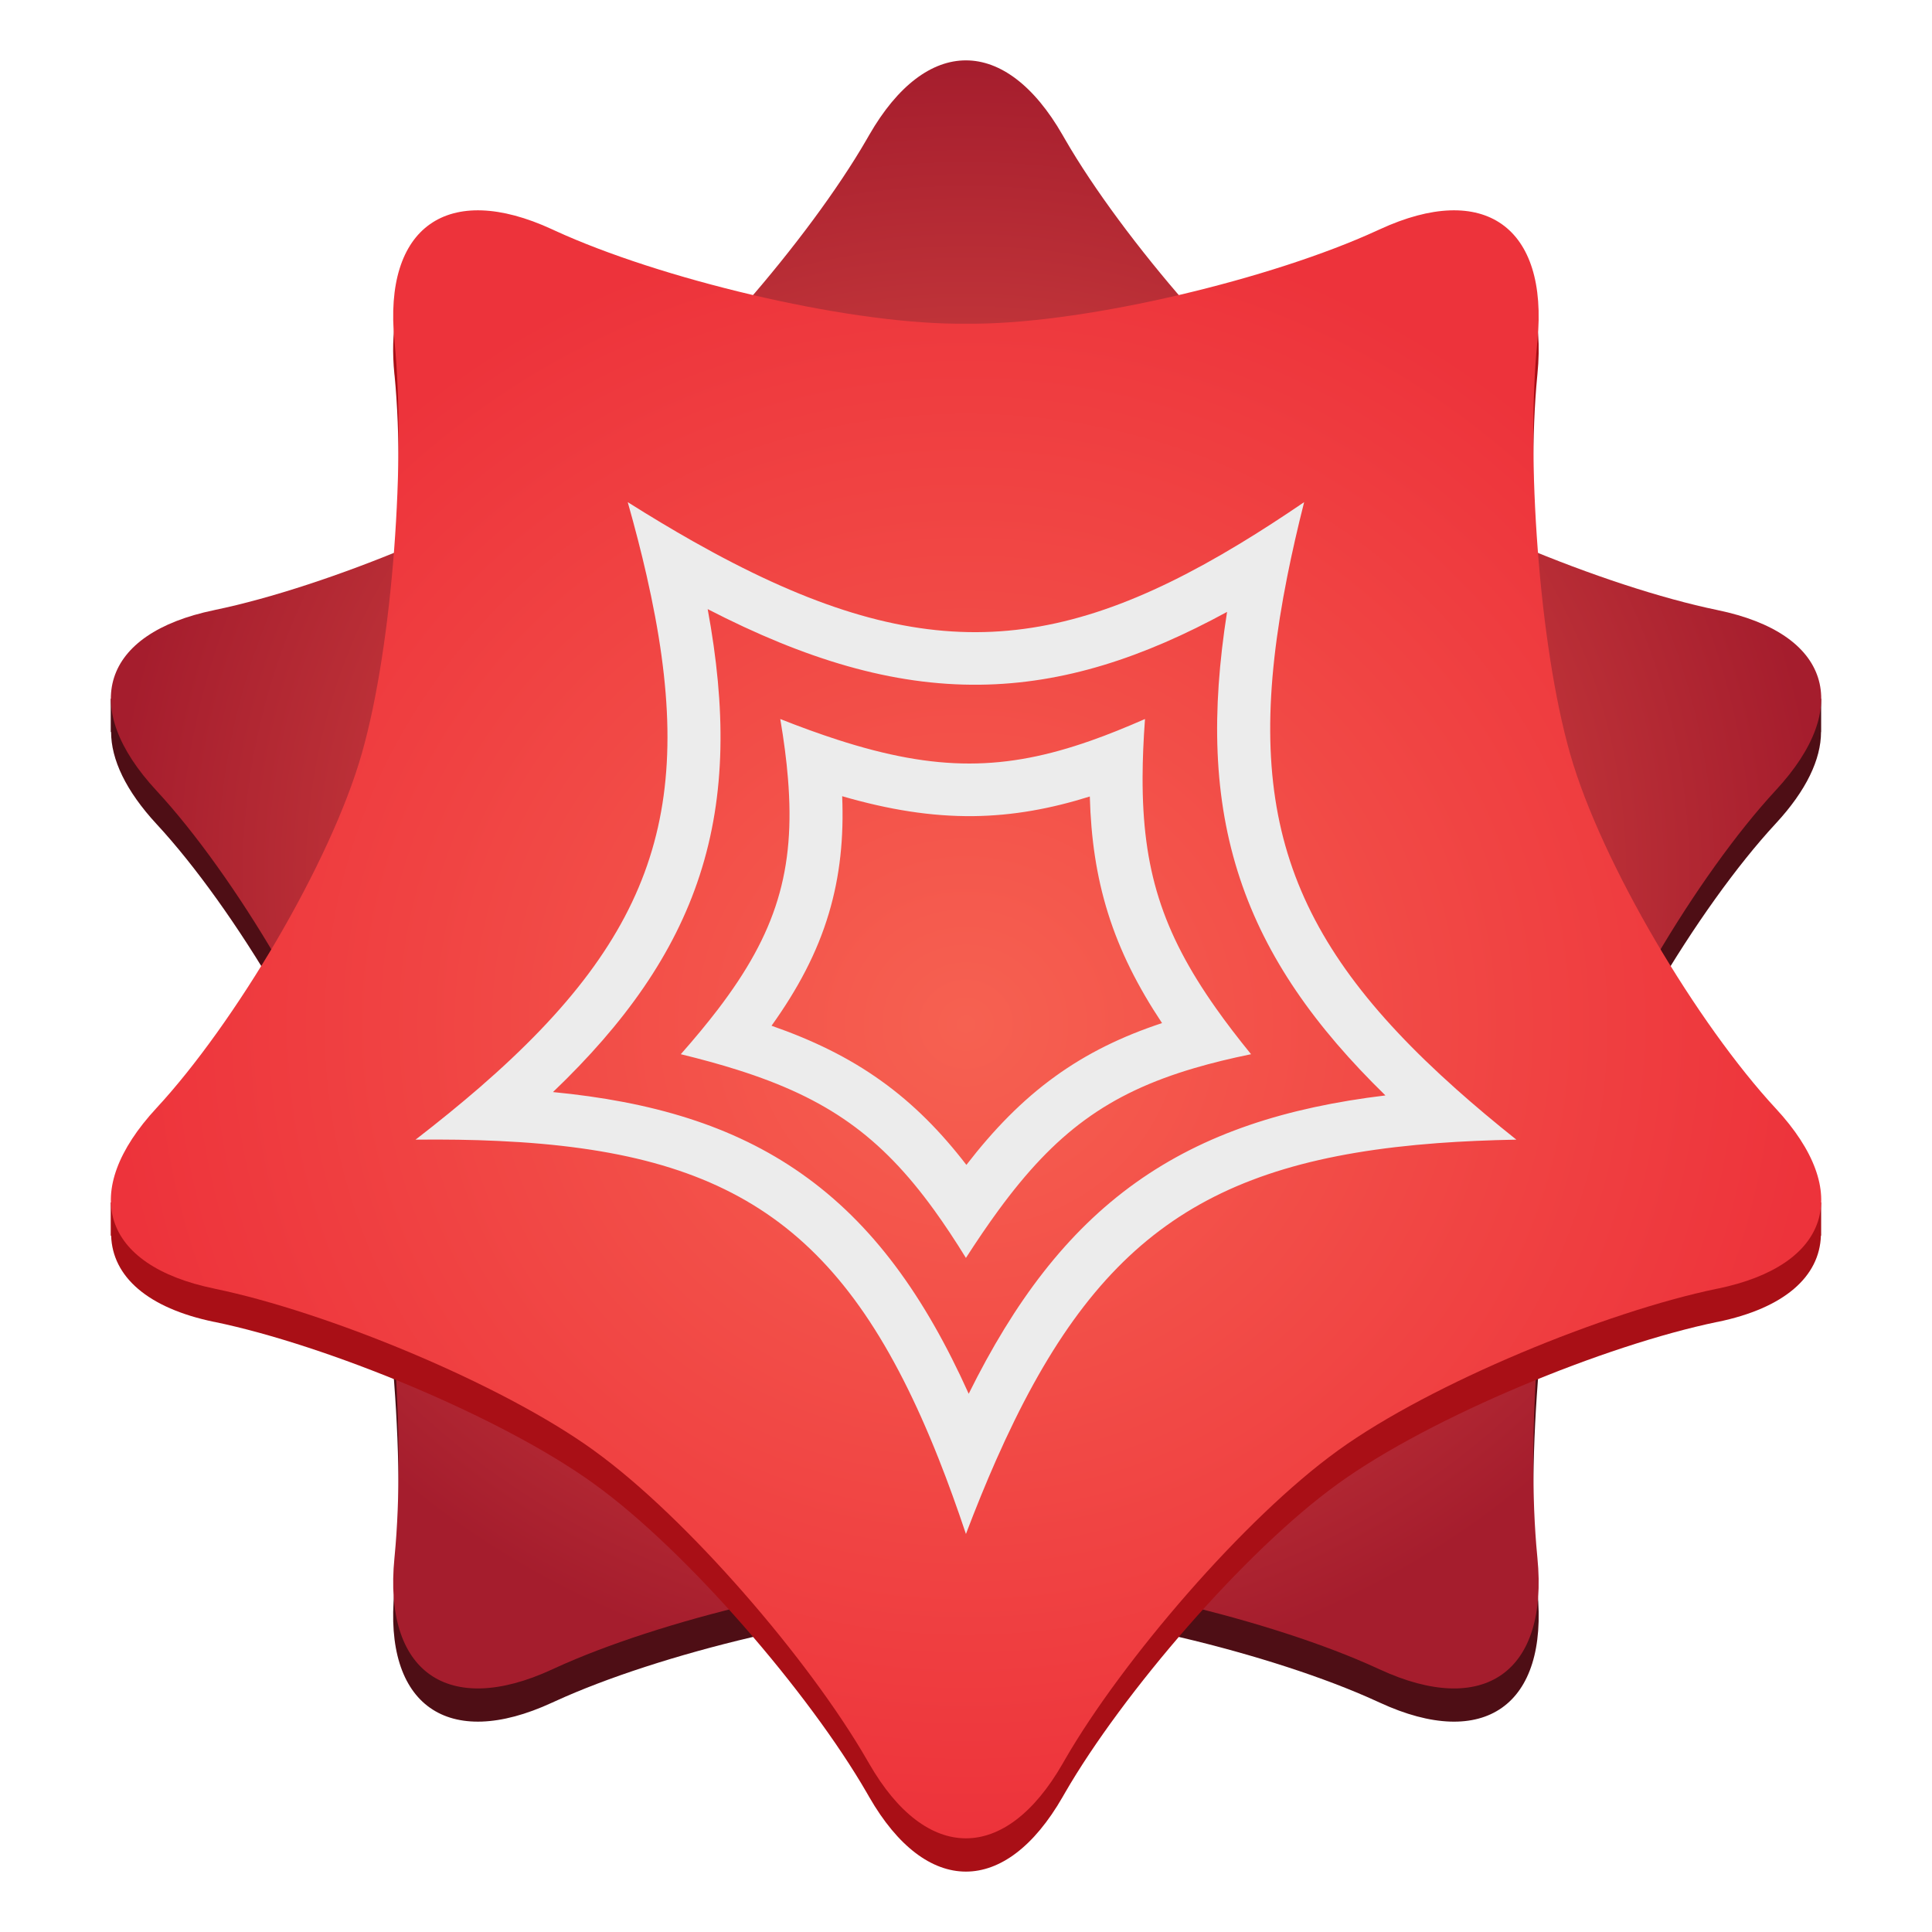
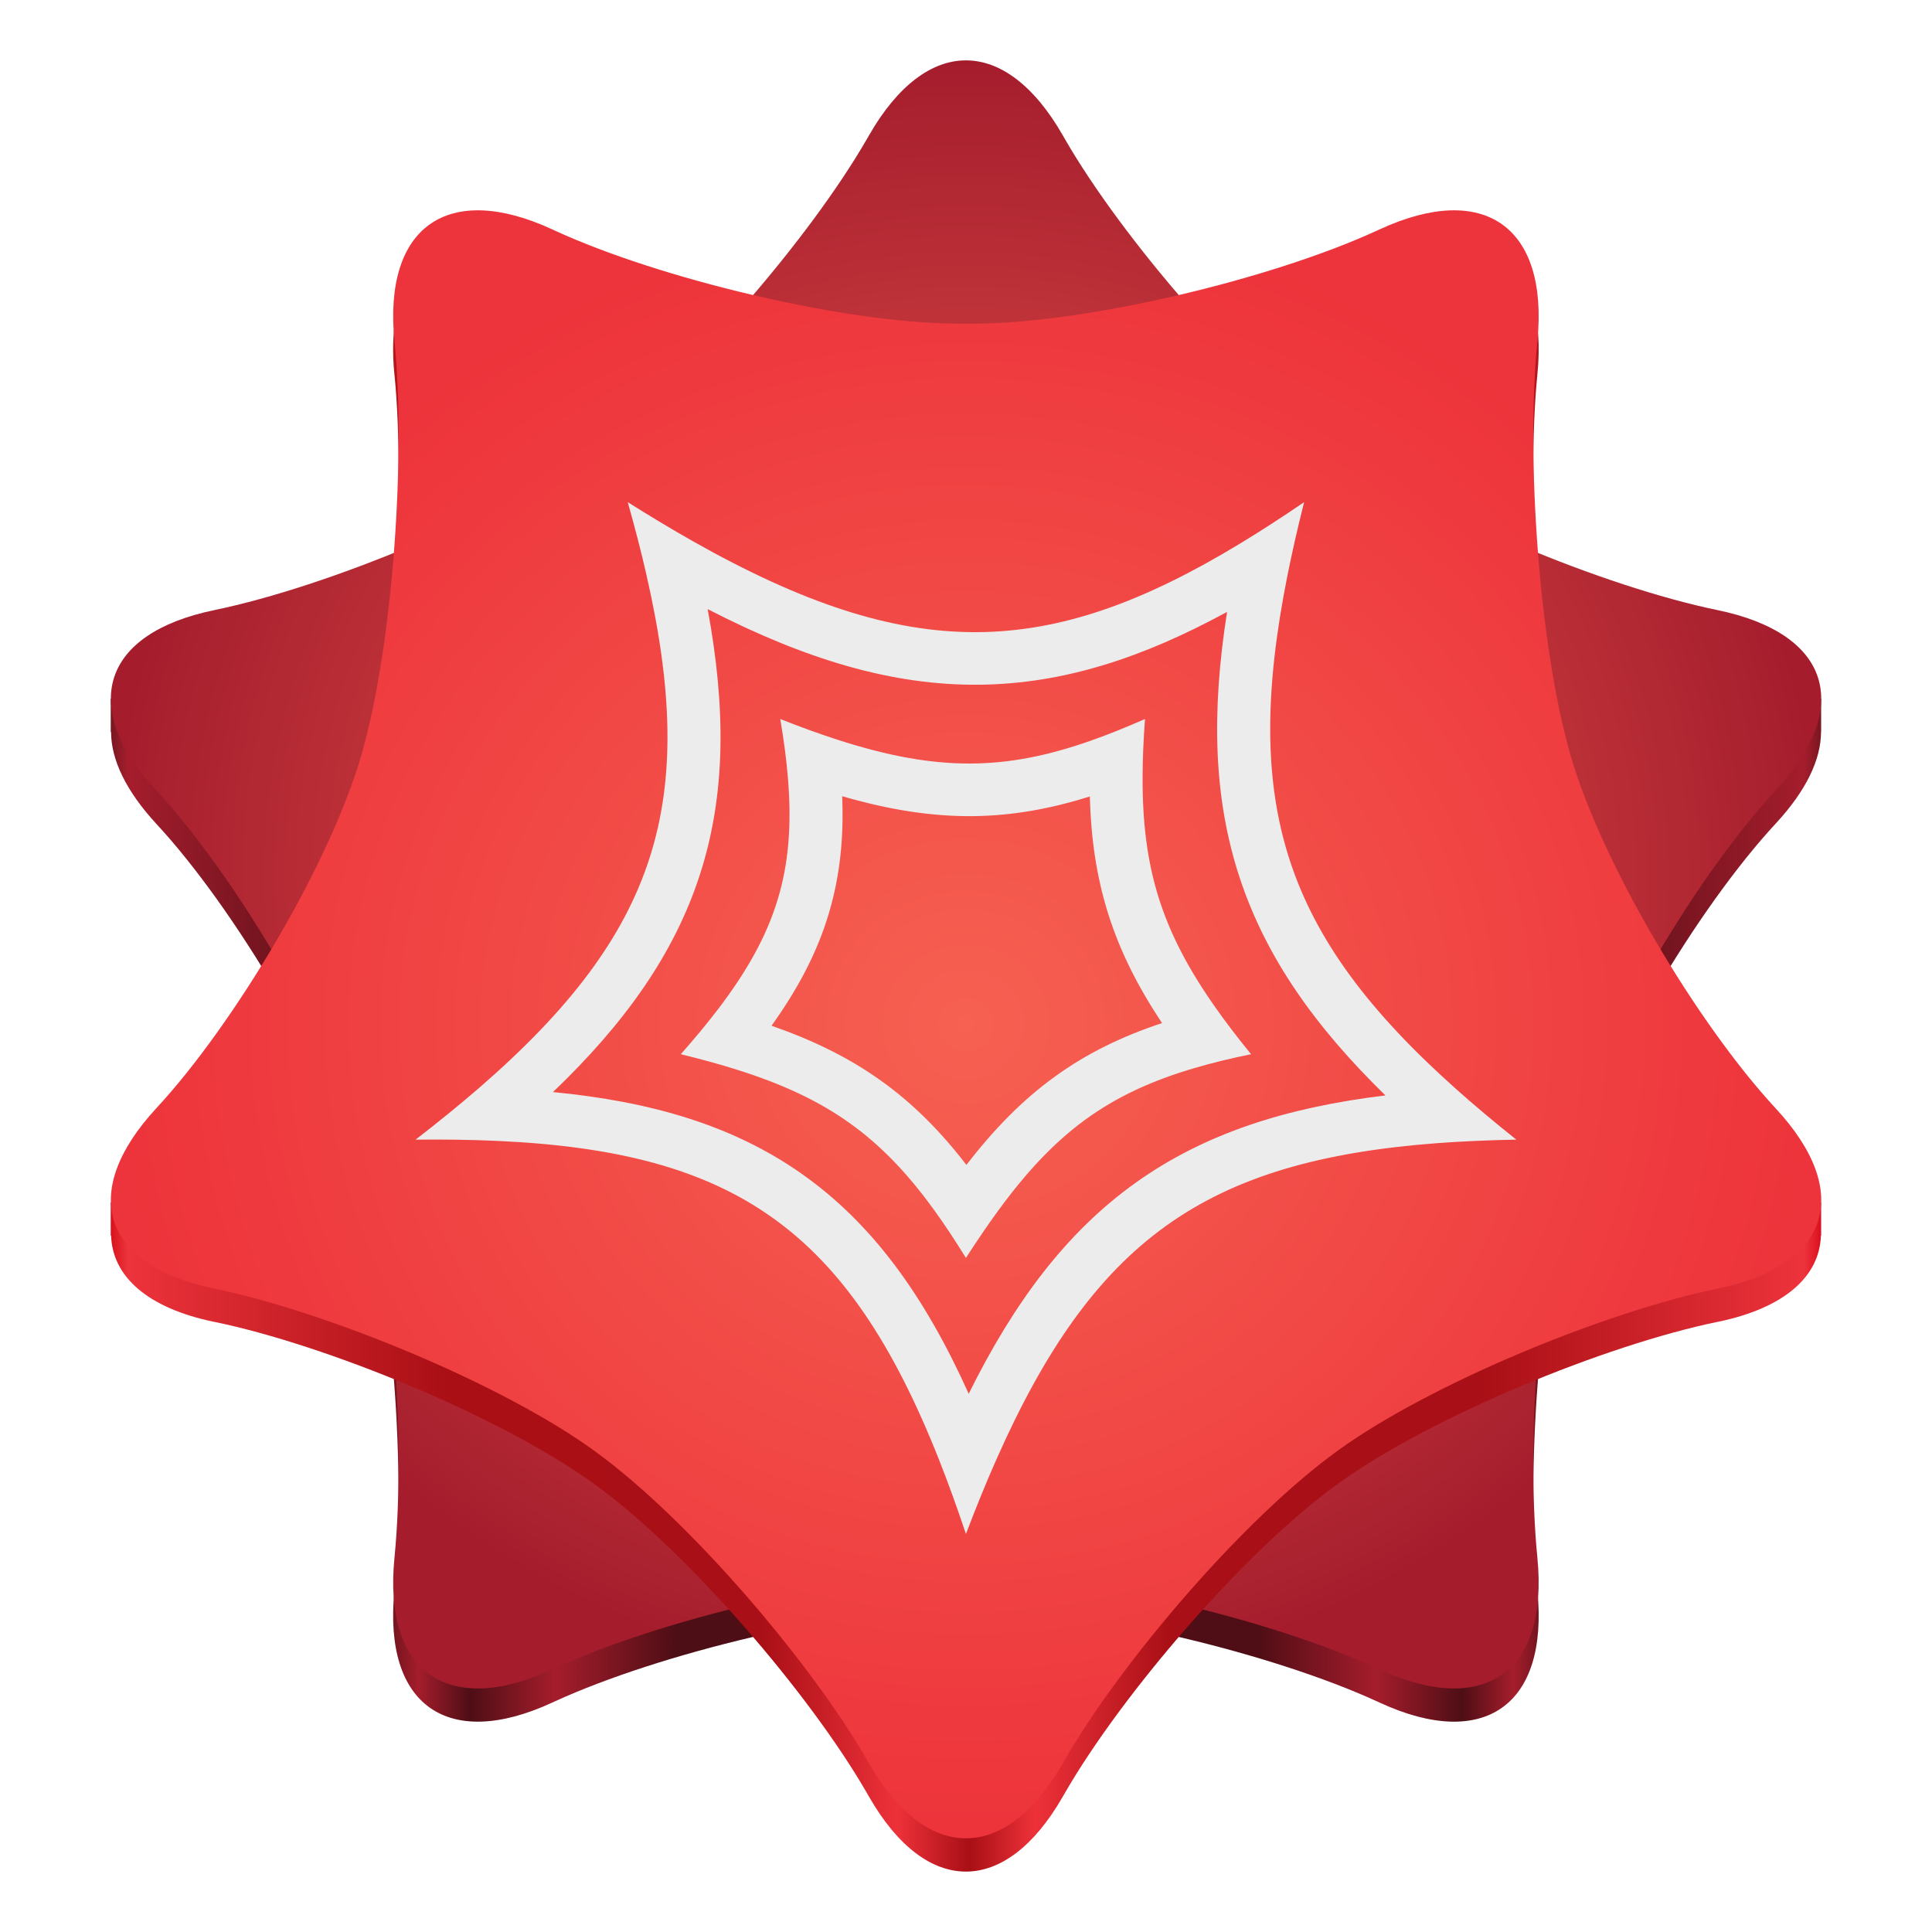
- <svg xmlns="http://www.w3.org/2000/svg" height="128px" viewBox="0 0 128 128" width="128px">
-   <linearGradient id="a" gradientTransform="matrix(0 -128.1858 -128.1865 0 52.9685 126.8729)" gradientUnits="userSpaceOnUse" x1="12.596" x2="115.404" y1="67.507" y2="67.507">
-     <stop offset="0" stop-color="#4e0e15" />
-     <stop offset="0.1" stop-color="#a51d2d" />
-     <stop offset="0.153" stop-color="#4e0e15" />
-     <stop offset="0.2" stop-color="#a51d2c" />
-     <stop offset="0.3" stop-color="#4e0e15" />
-     <stop offset="0.7" stop-color="#4f0d15" />
-     <stop offset="0.799" stop-color="#a51d2c" />
-     <stop offset="0.847" stop-color="#4e0e15" />
-     <stop offset="0.9" stop-color="#a51d2c" />
-     <stop offset="1" stop-color="#4e0e15" />
+ <svg xmlns="http://www.w3.org/2000/svg" xmlns:xlink="http://www.w3.org/1999/xlink" height="128px" viewBox="0 0 128 128" width="128px" version="1.1" id="svg27">
+   <defs id="defs27">
+     <linearGradient xlink:href="#c" id="linearGradient30" x1="7.336" y1="70.068" x2="120.656" y2="70.068" gradientUnits="userSpaceOnUse" gradientTransform="translate(-9.38e-4)" />
+     <linearGradient xlink:href="#a" id="linearGradient1" gradientUnits="userSpaceOnUse" x1="7.336" y1="60.134" x2="120.656" y2="60.134" gradientTransform="translate(0,9.77e-4)" />
+   </defs>
+   <linearGradient id="a" gradientTransform="matrix(0,-128.1858,-128.1865,0,52.9685,126.8729)" gradientUnits="userSpaceOnUse" x1="12.596" x2="115.404" y1="67.507" y2="67.507" spreadMethod="pad">
+     <stop offset="0" stop-color="#4e0e15" id="stop1" style="stop-color:#77181f;stop-opacity:1;" />
+     <stop offset="0.01" stop-color="#a51d2d" id="stop2" />
+     <stop offset="0.153" stop-color="#4e0e15" id="stop3" />
+     <stop offset="0.18" stop-color="#a51d2c" id="stop4" />
+     <stop offset="0.21" stop-color="#a51d2c" id="stop26" style="stop-color:#4e0e15;stop-opacity:1;" />
+     <stop offset="0.26" stop-color="#a51d2c" id="stop29" style="stop-color:#a51d2c;stop-opacity:1;" />
+     <stop offset="0.33" stop-color="#4e0e15" id="stop5" />
+     <stop offset="0.67" stop-color="#4f0d15" id="stop6" />
+     <stop offset="0.74" stop-color="#4f0d15" id="stop28" style="stop-color:#a51d2c;stop-opacity:1;" />
+     <stop offset="0.79" stop-color="#4f0d15" id="stop27" style="stop-color:#4e0e15;stop-opacity:1;" />
+     <stop offset="0.82" stop-color="#a51d2c" id="stop7" />
+     <stop offset="0.847" stop-color="#4e0e15" id="stop8" />
+     <stop offset="0.99" stop-color="#a51d2c" id="stop9" />
+     <stop offset="1" stop-color="#4e0e15" id="stop10" style="stop-color:#791621;stop-opacity:1;" />
  </linearGradient>
-   <radialGradient id="b" cx="64.007" cy="67.506" gradientTransform="matrix(1.102227 0 0 -1.049136 -6.546799 128.754)" gradientUnits="userSpaceOnUse" r="51.405">
-     <stop offset="0" stop-color="#f66151" />
-     <stop offset="1" stop-color="#a51d2d" />
+   <radialGradient id="b" cx="64.007" cy="67.506" gradientTransform="matrix(1.102227,0,0,-1.049136,-6.546799,128.755)" gradientUnits="userSpaceOnUse" r="51.405">
+     <stop offset="0" stop-color="#f66151" id="stop11" />
+     <stop offset="1" stop-color="#a51d2d" id="stop12" />
  </radialGradient>
  <linearGradient id="c" gradientTransform="matrix(0 113.3734 -113.374 0 86.1771 10.88821)" gradientUnits="userSpaceOnUse" x1="12.596" x2="115.405" y1="67.506" y2="67.506">
-     <stop offset="0" stop-color="#a90f16" />
-     <stop offset="0.046" stop-color="#ed333b" />
-     <stop offset="0.198" stop-color="#a90f15" />
-     <stop offset="0.446" stop-color="#a90f16" />
-     <stop offset="0.5" stop-color="#ed3139" />
-     <stop offset="0.55" stop-color="#a90f16" />
-     <stop offset="0.8" stop-color="#a90f16" />
-     <stop offset="0.95" stop-color="#ed333b" />
-     <stop offset="1" stop-color="#ac0c18" />
+     <stop offset="0" stop-color="#a90f16" id="stop13" style="stop-color:#d7131c;stop-opacity:1;" />
+     <stop offset="0.01" stop-color="#ed333b" id="stop14" />
+     <stop offset="0.198" stop-color="#a90f15" id="stop15" />
+     <stop offset="0.38" stop-color="#a90f16" id="stop16" />
+     <stop offset="0.46" stop-color="#ed3139" id="stop17" />
+     <stop offset="0.502" stop-color="#ed3139" id="stop25" style="stop-color:#a90f16;stop-opacity:1;" />
+     <stop offset="0.54" stop-color="#ed3139" id="stop24" style="stop-color:#ed3139;stop-opacity:1;" />
+     <stop offset="0.62" stop-color="#a90f16" id="stop18" />
+     <stop offset="0.8" stop-color="#a90f16" id="stop19" />
+     <stop offset="0.99" stop-color="#ed333b" id="stop20" />
+     <stop offset="1" stop-color="#ac0c18" id="stop21" style="stop-color:#db0f1f;stop-opacity:1;" />
  </linearGradient>
  <radialGradient id="d" cx="64.007" cy="67.506" gradientTransform="matrix(1.102227 0 0 1.049136 -6.546799 -2.958626)" gradientUnits="userSpaceOnUse" r="51.405">
-     <stop offset="0" stop-color="#f66151" />
-     <stop offset="1" stop-color="#ed333b" />
+     <stop offset="0" stop-color="#f66151" id="stop22" />
+     <stop offset="1" stop-color="#ed333b" id="stop23" />
  </radialGradient>
-   <path d="m 63.996 6.203 c -2.258 0 -4.512 1.648 -6.406 4.945 c -0.055 0.094 -0.105 0.188 -0.164 0.281 c -3.793 6.57 -11.891 16.004 -18.043 20.445 c -0.023 0.02 -0.047 0.039 -0.074 0.055 c -6.156 4.434 -17.656 9.152 -25.086 10.691 c -0.012 0 -0.023 0.004 -0.035 0.008 c -3.227 0.664 -5.336 1.957 -6.277 3.664 h -0.574 v 2.203 h 0.023 c 0 1.816 0.977 3.902 3.016 6.105 c 5.137 5.543 11.527 16.203 13.602 23.496 c 2.07 7.277 2.902 19.641 2.168 27.195 c -0.004 0.043 -0.012 0.086 -0.016 0.129 c -0.742 7.562 3.543 10.57 10.441 7.387 c 0.066 -0.027 0.133 -0.059 0.199 -0.09 c 6.895 -3.164 18.973 -6.094 26.562 -6.164 c 0.441 -0.004 0.887 -0.004 1.328 0 c 7.59 0.07 19.668 3 26.562 6.164 c 0.066 0.031 0.133 0.062 0.199 0.09 c 6.898 3.184 11.184 0.176 10.438 -7.387 c -0.004 -0.043 -0.008 -0.086 -0.012 -0.129 c -0.734 -7.555 0.098 -19.941 2.18 -27.242 c 2.074 -7.266 8.465 -17.926 13.621 -23.488 c 2.027 -2.188 3 -4.258 3 -6.066 h 0.008 v -2.203 h -0.559 c -0.945 -1.703 -3.062 -2.996 -6.293 -3.664 c -0.012 -0.004 -0.023 -0.008 -0.035 -0.008 c -7.43 -1.539 -18.93 -6.258 -25.086 -10.691 c -0.027 -0.016 -0.051 -0.035 -0.074 -0.055 c -6.152 -4.441 -14.25 -13.875 -18.047 -20.445 c -0.055 -0.094 -0.109 -0.191 -0.16 -0.285 c -1.895 -3.293 -4.152 -4.941 -6.406 -4.941 z m 0 0" fill="url(#a)" />
-   <path d="m 39.383 29.672 c -0.023 0.016 -0.047 0.035 -0.074 0.055 c -6.156 4.434 -17.66 9.152 -25.09 10.688 c -0.012 0.004 -0.02 0.008 -0.031 0.008 c -7.441 1.539 -8.977 6.402 -3.809 11.973 c 5.133 5.543 11.523 16.207 13.598 23.5 c 2.07 7.273 2.902 19.641 2.168 27.195 c -0.004 0.043 -0.008 0.086 -0.012 0.129 c -0.746 7.562 3.539 10.57 10.441 7.387 c 0.062 -0.031 0.129 -0.062 0.195 -0.09 c 6.895 -3.168 18.973 -6.098 26.562 -6.164 c 0.441 -0.004 0.887 -0.004 1.328 0 c 7.586 0.066 19.668 2.996 26.562 6.164 c 0.066 0.031 0.133 0.059 0.199 0.09 c 6.898 3.184 11.18 0.176 10.438 -7.387 c -0.004 -0.047 -0.008 -0.09 -0.012 -0.133 c -0.734 -7.551 0.098 -19.941 2.18 -27.238 c 2.074 -7.27 8.465 -17.926 13.621 -23.488 c 5.148 -5.551 3.598 -10.398 -3.844 -11.938 c -0.012 -0.004 -0.023 -0.004 -0.035 -0.008 c -7.43 -1.535 -18.93 -6.254 -25.086 -10.688 c -0.027 -0.02 -0.051 -0.039 -0.074 -0.055 c -6.152 -4.441 -14.254 -13.875 -18.047 -20.445 c -0.055 -0.098 -0.109 -0.191 -0.164 -0.285 c -3.785 -6.59 -9.02 -6.59 -12.809 0 c -0.051 0.094 -0.105 0.191 -0.164 0.285 c -3.793 6.57 -11.891 16.004 -18.043 20.445 z m 0 0" fill="url(#b)" />
-   <path d="m 31.926 16.145 c -4.082 -0.145 -6.352 2.965 -5.797 8.637 c 0.004 0.043 0.012 0.086 0.016 0.129 c 0.734 7.555 -0.098 19.922 -2.168 27.195 c -2.074 7.293 -8.465 17.953 -13.602 23.496 c -1.309 1.414 -2.18 2.781 -2.641 4.062 h -0.398 v 2.203 h 0.027 c 0.09 2.707 2.406 4.797 6.824 5.711 c 0.012 0 0.023 0.004 0.035 0.004 c 7.43 1.539 18.93 6.258 25.086 10.691 c 0.027 0.02 0.051 0.039 0.074 0.055 c 6.152 4.441 14.25 13.875 18.043 20.445 c 0.059 0.094 0.109 0.188 0.164 0.285 c 3.785 6.586 9.023 6.59 12.809 0 c 0.055 -0.094 0.109 -0.191 0.164 -0.285 c 3.797 -6.57 11.895 -16.004 18.047 -20.445 c 0.023 -0.016 0.047 -0.035 0.074 -0.055 c 6.156 -4.434 17.656 -9.152 25.086 -10.691 c 0.012 0 0.023 -0.004 0.035 -0.004 c 4.426 -0.914 6.746 -3.004 6.836 -5.711 h 0.016 v -0.355 c -0.004 -0.023 0 -0.047 0 -0.074 v -1.773 h -0.379 c -0.461 -1.27 -1.328 -2.621 -2.629 -4.023 c -5.156 -5.559 -11.547 -16.223 -13.621 -23.488 c -2.082 -7.301 -2.914 -19.688 -2.18 -27.242 c 0.004 -0.043 0.008 -0.086 0.012 -0.129 c 0.746 -7.562 -3.539 -10.57 -10.438 -7.387 c -0.066 0.031 -0.133 0.059 -0.199 0.09 c -6.895 3.168 -18.973 6.094 -26.562 6.164 c -0.441 0.004 -0.883 0.004 -1.328 0 c -7.586 -0.07 -19.668 -2.996 -26.562 -6.164 c -0.066 -0.031 -0.129 -0.059 -0.195 -0.09 c -1.727 -0.797 -3.289 -1.203 -4.648 -1.25 z m 0 0" fill="url(#c)" />
-   <path d="m 39.383 96.125 c -0.023 -0.02 -0.047 -0.035 -0.074 -0.055 c -6.156 -4.434 -17.66 -9.152 -25.09 -10.691 c -0.012 0 -0.02 -0.004 -0.031 -0.008 c -7.441 -1.535 -8.977 -6.398 -3.809 -11.973 c 5.133 -5.543 11.523 -16.203 13.598 -23.496 c 2.07 -7.277 2.902 -19.641 2.168 -27.195 c -0.004 -0.043 -0.008 -0.086 -0.012 -0.129 c -0.746 -7.562 3.539 -10.57 10.441 -7.387 c 0.062 0.027 0.129 0.059 0.195 0.09 c 6.895 3.168 18.973 6.094 26.562 6.164 c 0.441 0.004 0.887 0.004 1.328 0 c 7.586 -0.07 19.668 -2.996 26.562 -6.164 c 0.066 -0.031 0.133 -0.062 0.199 -0.09 c 6.898 -3.184 11.18 -0.176 10.438 7.387 c -0.004 0.043 -0.008 0.086 -0.012 0.129 c -0.734 7.555 0.098 19.941 2.18 27.242 c 2.074 7.266 8.465 17.926 13.621 23.488 c 5.148 5.551 3.598 10.398 -3.844 11.938 c -0.012 0 -0.023 0.004 -0.035 0.004 c -7.43 1.539 -18.93 6.258 -25.086 10.691 c -0.027 0.02 -0.051 0.035 -0.074 0.055 c -6.152 4.441 -14.254 13.875 -18.047 20.445 c -0.055 0.094 -0.109 0.188 -0.164 0.285 c -3.785 6.586 -9.02 6.586 -12.809 -0.004 c -0.051 -0.094 -0.105 -0.188 -0.164 -0.281 c -3.793 -6.57 -11.891 -16.004 -18.043 -20.445 z m 0 0" fill="url(#d)" />
-   <path d="m 62.199 96.676 c 0.613 1.543 1.207 3.195 1.797 4.953 c 0.66 -1.734 1.32 -3.359 1.992 -4.879 c 6.445 -14.582 13.879 -19.863 29.27 -21.016 c 1.641 -0.121 3.371 -0.195 5.203 -0.23 c -1.426 -1.137 -2.75 -2.246 -3.977 -3.34 c -11.422 -10.18 -14.219 -18.793 -11.199 -33.98 c 0.312 -1.566 0.684 -3.199 1.117 -4.914 c -1.469 1 -2.883 1.918 -4.258 2.75 c -12.699 7.695 -21.809 7.992 -36.234 -0.16 c -1.387 -0.785 -2.824 -1.648 -4.32 -2.59 c 0.477 1.688 0.895 3.301 1.246 4.848 c 3.41 14.961 0.824 23.625 -11.07 33.938 c -1.301 1.125 -2.711 2.273 -4.234 3.449 c 1.93 -0.02 3.754 0.004 5.48 0.086 c 15.613 0.719 23.148 5.844 29.188 21.086 z m -9.098 -18.918 c 4.715 3.312 8.172 8.129 11.078 14.582 c 3.02 -6.094 6.484 -10.711 11.066 -13.984 c 4.578 -3.266 9.984 -4.988 16.543 -5.781 c -4.668 -4.555 -7.898 -9.125 -9.637 -14.367 c -1.77 -5.328 -1.895 -11.043 -0.855 -17.668 c -5.555 3.027 -10.809 4.762 -16.383 4.824 c -5.793 0.066 -11.57 -1.68 -18.027 -5.008 c 1.207 6.555 1.215 12.27 -0.531 17.637 c -1.699 5.219 -4.949 9.797 -9.719 14.359 c 6.508 0.629 11.918 2.207 16.465 5.406 z m 26.039 -6.996 c 1.152 -0.34 2.395 -0.641 3.746 -0.918 c -0.867 -1.066 -1.645 -2.078 -2.332 -3.055 c -3.586 -5.078 -4.871 -9.242 -4.855 -15.297 c 0.004 -1.203 0.059 -2.48 0.16 -3.855 c -1.27 0.555 -2.461 1.039 -3.609 1.441 c -5.633 1.977 -10.156 2.07 -16.793 -0.078 c -1.18 -0.383 -2.43 -0.836 -3.762 -1.363 c 0.238 1.402 0.41 2.703 0.508 3.926 c 0.504 6.105 -0.781 10.254 -4.641 15.312 c -0.727 0.949 -1.543 1.934 -2.457 2.969 c 1.344 0.328 2.586 0.668 3.734 1.031 c 5.98 1.887 9.52 4.418 13.047 9.289 c 0.699 0.965 1.395 2.02 2.109 3.176 c 0.738 -1.145 1.449 -2.191 2.152 -3.152 c 3.746 -5.117 7.238 -7.734 12.992 -9.426 z m -9.242 0.559 c 2.133 -1.543 4.445 -2.664 7.09 -3.539 c -1.602 -2.41 -2.793 -4.762 -3.582 -7.289 c -0.77 -2.461 -1.129 -4.977 -1.203 -7.723 c -2.57 0.805 -5.074 1.27 -7.727 1.301 c -2.789 0.027 -5.598 -0.426 -8.68 -1.32 c 0.113 2.742 -0.141 5.277 -0.883 7.762 c -0.777 2.613 -2.059 5.016 -3.797 7.445 c 2.734 0.953 5.109 2.105 7.258 3.645 c 2.141 1.531 3.953 3.367 5.652 5.574 c 1.812 -2.344 3.688 -4.277 5.871 -5.855 z m 0 0" fill="#ececec" fill-rule="evenodd" />
+   <path d="m 63.996,6.204 c -2.258,0 -4.512,1.648 -6.406,4.945 -0.055,0.094 -0.105,0.188 -0.164,0.281 -3.793,6.57 -11.891,16.004 -18.043,20.445 -0.023,0.02 -0.047,0.039 -0.074,0.055 -6.156,4.434 -17.656,9.152 -25.086,10.691 -0.012,0 -0.023,0.004 -0.035,0.008 -3.227,0.664 -5.336,1.957 -6.277,3.664 H 7.336 v 2.203 h 0.023 c 0,1.816 0.977,3.902 3.016,6.105 5.137,5.543 11.527,16.203 13.602,23.496 2.07,7.277 2.902,19.641 2.168,27.195 -0.004,0.043 -0.012,0.086 -0.016,0.129 -0.742,7.562 3.543,10.57 10.441,7.387 0.066,-0.027 0.133,-0.059 0.199,-0.09 6.895,-3.164 18.973,-6.094 26.562,-6.164 0.441,-0.004 0.887,-0.004 1.328,0 7.59,0.07 19.668,3 26.562,6.164 0.066,0.031 0.133,0.062 0.199,0.09 6.898,3.184 11.184,0.176 10.438,-7.387 -0.004,-0.043 -0.008,-0.086 -0.012,-0.129 -0.734,-7.555 0.098,-19.941 2.18,-27.242 2.074,-7.266 8.465,-17.926 13.621,-23.488 2.027,-2.188 3,-4.258 3,-6.066 h 0.008 v -2.203 h -0.559 c -0.945,-1.703 -3.062,-2.996 -6.293,-3.664 -0.012,-0.004 -0.023,-0.008 -0.035,-0.008 -7.43,-1.539 -18.93,-6.258 -25.086,-10.691 -0.027,-0.016 -0.051,-0.035 -0.074,-0.055 C 82.457,27.435 74.359,18.001 70.562,11.431 70.508,11.337 70.453,11.239 70.402,11.146 68.508,7.853 66.25,6.204 63.996,6.204 Z m 0,0" fill="url(#a)" id="path1" style="fill:url(#linearGradient1);fill-opacity:1" />
+   <path d="m 39.383,29.673 c -0.023,0.016 -0.047,0.035 -0.074,0.055 -6.156,4.434 -17.66,9.152 -25.09,10.688 -0.012,0.004 -0.02,0.008 -0.031,0.008 -7.441,1.539 -8.977,6.402 -3.809,11.973 5.133,5.543 11.523,16.207 13.598,23.5 2.07,7.273 2.902,19.641 2.168,27.195 -0.004,0.043 -0.008,0.086 -0.012,0.129 -0.746,7.562 3.539,10.57 10.441,7.387 0.062,-0.031 0.129,-0.062 0.195,-0.09 6.895,-3.168 18.973,-6.098 26.562,-6.164 0.441,-0.004 0.887,-0.004 1.328,0 7.586,0.066 19.668,2.996 26.562,6.164 0.066,0.031 0.133,0.059 0.199,0.09 6.898,3.184 11.18,0.176 10.437,-7.387 -0.004,-0.047 -0.008,-0.09 -0.012,-0.133 -0.734,-7.551 0.098,-19.941 2.18,-27.238 2.074,-7.27 8.465,-17.926 13.621,-23.488 5.148,-5.551 3.598,-10.398 -3.844,-11.938 -0.012,-0.004 -0.023,-0.004 -0.035,-0.008 -7.43,-1.535 -18.93,-6.254 -25.086,-10.688 -0.027,-0.02 -0.051,-0.039 -0.074,-0.055 C 82.457,25.231 74.355,15.798 70.562,9.228 70.508,9.13 70.453,9.036 70.398,8.942 c -3.785,-6.59 -9.02,-6.59 -12.809,0 -0.051,0.094 -0.105,0.191 -0.164,0.285 -3.793,6.57 -11.891,16.004 -18.043,20.445 z m 0,0" fill="url(#b)" id="path24" style="fill:url(#b)" />
+   <path d="M 31.925,16.145 C 27.843,16 25.573,19.109 26.128,24.781 c 0.004,0.043 0.012,0.086 0.016,0.129 0.734,7.555 -0.098,19.922 -2.168,27.195 -2.074,7.293 -8.465,17.953 -13.602,23.496 -1.309,1.414 -2.18,2.781 -2.641,4.062 H 7.335 v 2.203 h 0.027 c 0.09,2.707 2.406,4.797 6.824,5.711 0.012,0 0.023,0.004 0.035,0.004 7.43,1.539 18.93,6.258 25.086,10.691 0.027,0.02 0.051,0.039 0.074,0.055 6.152,4.441 14.25,13.875 18.043,20.445 0.059,0.094 0.109,0.188 0.164,0.285 3.785,6.586 9.023,6.59 12.809,0 0.055,-0.094 0.109,-0.191 0.164,-0.285 3.797,-6.57 11.895,-16.004 18.047,-20.445 0.023,-0.016 0.047,-0.035 0.074,-0.055 6.156,-4.434 17.656,-9.152 25.086,-10.691 0.012,0 0.023,-0.004 0.035,-0.004 4.426,-0.914 6.746,-3.004 6.836,-5.711 h 0.016 v -0.355 c -0.004,-0.023 0,-0.047 0,-0.074 v -1.773 h -0.379 c -0.461,-1.27 -1.328,-2.621 -2.629,-4.023 -5.156,-5.559 -11.547,-16.223 -13.621,-23.488 -2.082,-7.301 -2.914,-19.688 -2.18,-27.242 0.004,-0.043 0.008,-0.086 0.012,-0.129 0.746,-7.562 -3.539,-10.57 -10.437,-7.387 -0.066,0.031 -0.133,0.059 -0.199,0.09 -6.895,3.168 -18.973,6.094 -26.562,6.164 -0.441,0.004 -0.883,0.004 -1.328,0 -7.586,-0.07 -19.668,-2.996 -26.562,-6.164 -0.066,-0.031 -0.129,-0.059 -0.195,-0.09 -1.727,-0.797 -3.289,-1.203 -4.648,-1.25 z m 0,0" fill="url(#c)" id="path25" style="fill:url(#linearGradient30);fill-opacity:1" />
+   <path d="m 39.383 96.125 c -0.023 -0.02 -0.047 -0.035 -0.074 -0.055 c -6.156 -4.434 -17.66 -9.152 -25.09 -10.691 c -0.012 0 -0.02 -0.004 -0.031 -0.008 c -7.441 -1.535 -8.977 -6.398 -3.809 -11.973 c 5.133 -5.543 11.523 -16.203 13.598 -23.496 c 2.07 -7.277 2.902 -19.641 2.168 -27.195 c -0.004 -0.043 -0.008 -0.086 -0.012 -0.129 c -0.746 -7.562 3.539 -10.57 10.441 -7.387 c 0.062 0.027 0.129 0.059 0.195 0.09 c 6.895 3.168 18.973 6.094 26.562 6.164 c 0.441 0.004 0.887 0.004 1.328 0 c 7.586 -0.07 19.668 -2.996 26.562 -6.164 c 0.066 -0.031 0.133 -0.062 0.199 -0.09 c 6.898 -3.184 11.18 -0.176 10.438 7.387 c -0.004 0.043 -0.008 0.086 -0.012 0.129 c -0.734 7.555 0.098 19.941 2.18 27.242 c 2.074 7.266 8.465 17.926 13.621 23.488 c 5.148 5.551 3.598 10.398 -3.844 11.938 c -0.012 0 -0.023 0.004 -0.035 0.004 c -7.43 1.539 -18.93 6.258 -25.086 10.691 c -0.027 0.02 -0.051 0.035 -0.074 0.055 c -6.152 4.441 -14.254 13.875 -18.047 20.445 c -0.055 0.094 -0.109 0.188 -0.164 0.285 c -3.785 6.586 -9.02 6.586 -12.809 -0.004 c -0.051 -0.094 -0.105 -0.188 -0.164 -0.281 c -3.793 -6.57 -11.891 -16.004 -18.043 -20.445 z m 0 0" fill="url(#d)" id="path26" />
+   <path d="m 62.199 96.676 c 0.613 1.543 1.207 3.195 1.797 4.953 c 0.66 -1.734 1.32 -3.359 1.992 -4.879 c 6.445 -14.582 13.879 -19.863 29.27 -21.016 c 1.641 -0.121 3.371 -0.195 5.203 -0.23 c -1.426 -1.137 -2.75 -2.246 -3.977 -3.34 c -11.422 -10.18 -14.219 -18.793 -11.199 -33.98 c 0.312 -1.566 0.684 -3.199 1.117 -4.914 c -1.469 1 -2.883 1.918 -4.258 2.75 c -12.699 7.695 -21.809 7.992 -36.234 -0.16 c -1.387 -0.785 -2.824 -1.648 -4.32 -2.59 c 0.477 1.688 0.895 3.301 1.246 4.848 c 3.41 14.961 0.824 23.625 -11.07 33.938 c -1.301 1.125 -2.711 2.273 -4.234 3.449 c 1.93 -0.02 3.754 0.004 5.48 0.086 c 15.613 0.719 23.148 5.844 29.188 21.086 z m -9.098 -18.918 c 4.715 3.312 8.172 8.129 11.078 14.582 c 3.02 -6.094 6.484 -10.711 11.066 -13.984 c 4.578 -3.266 9.984 -4.988 16.543 -5.781 c -4.668 -4.555 -7.898 -9.125 -9.637 -14.367 c -1.77 -5.328 -1.895 -11.043 -0.855 -17.668 c -5.555 3.027 -10.809 4.762 -16.383 4.824 c -5.793 0.066 -11.57 -1.68 -18.027 -5.008 c 1.207 6.555 1.215 12.27 -0.531 17.637 c -1.699 5.219 -4.949 9.797 -9.719 14.359 c 6.508 0.629 11.918 2.207 16.465 5.406 z m 26.039 -6.996 c 1.152 -0.34 2.395 -0.641 3.746 -0.918 c -0.867 -1.066 -1.645 -2.078 -2.332 -3.055 c -3.586 -5.078 -4.871 -9.242 -4.855 -15.297 c 0.004 -1.203 0.059 -2.48 0.16 -3.855 c -1.27 0.555 -2.461 1.039 -3.609 1.441 c -5.633 1.977 -10.156 2.07 -16.793 -0.078 c -1.18 -0.383 -2.43 -0.836 -3.762 -1.363 c 0.238 1.402 0.41 2.703 0.508 3.926 c 0.504 6.105 -0.781 10.254 -4.641 15.312 c -0.727 0.949 -1.543 1.934 -2.457 2.969 c 1.344 0.328 2.586 0.668 3.734 1.031 c 5.98 1.887 9.52 4.418 13.047 9.289 c 0.699 0.965 1.395 2.02 2.109 3.176 c 0.738 -1.145 1.449 -2.191 2.152 -3.152 c 3.746 -5.117 7.238 -7.734 12.992 -9.426 z m -9.242 0.559 c 2.133 -1.543 4.445 -2.664 7.09 -3.539 c -1.602 -2.41 -2.793 -4.762 -3.582 -7.289 c -0.77 -2.461 -1.129 -4.977 -1.203 -7.723 c -2.57 0.805 -5.074 1.27 -7.727 1.301 c -2.789 0.027 -5.598 -0.426 -8.68 -1.32 c 0.113 2.742 -0.141 5.277 -0.883 7.762 c -0.777 2.613 -2.059 5.016 -3.797 7.445 c 2.734 0.953 5.109 2.105 7.258 3.645 c 2.141 1.531 3.953 3.367 5.652 5.574 c 1.812 -2.344 3.688 -4.277 5.871 -5.855 z m 0 0" fill="#ececec" fill-rule="evenodd" id="path27" />
</svg>
